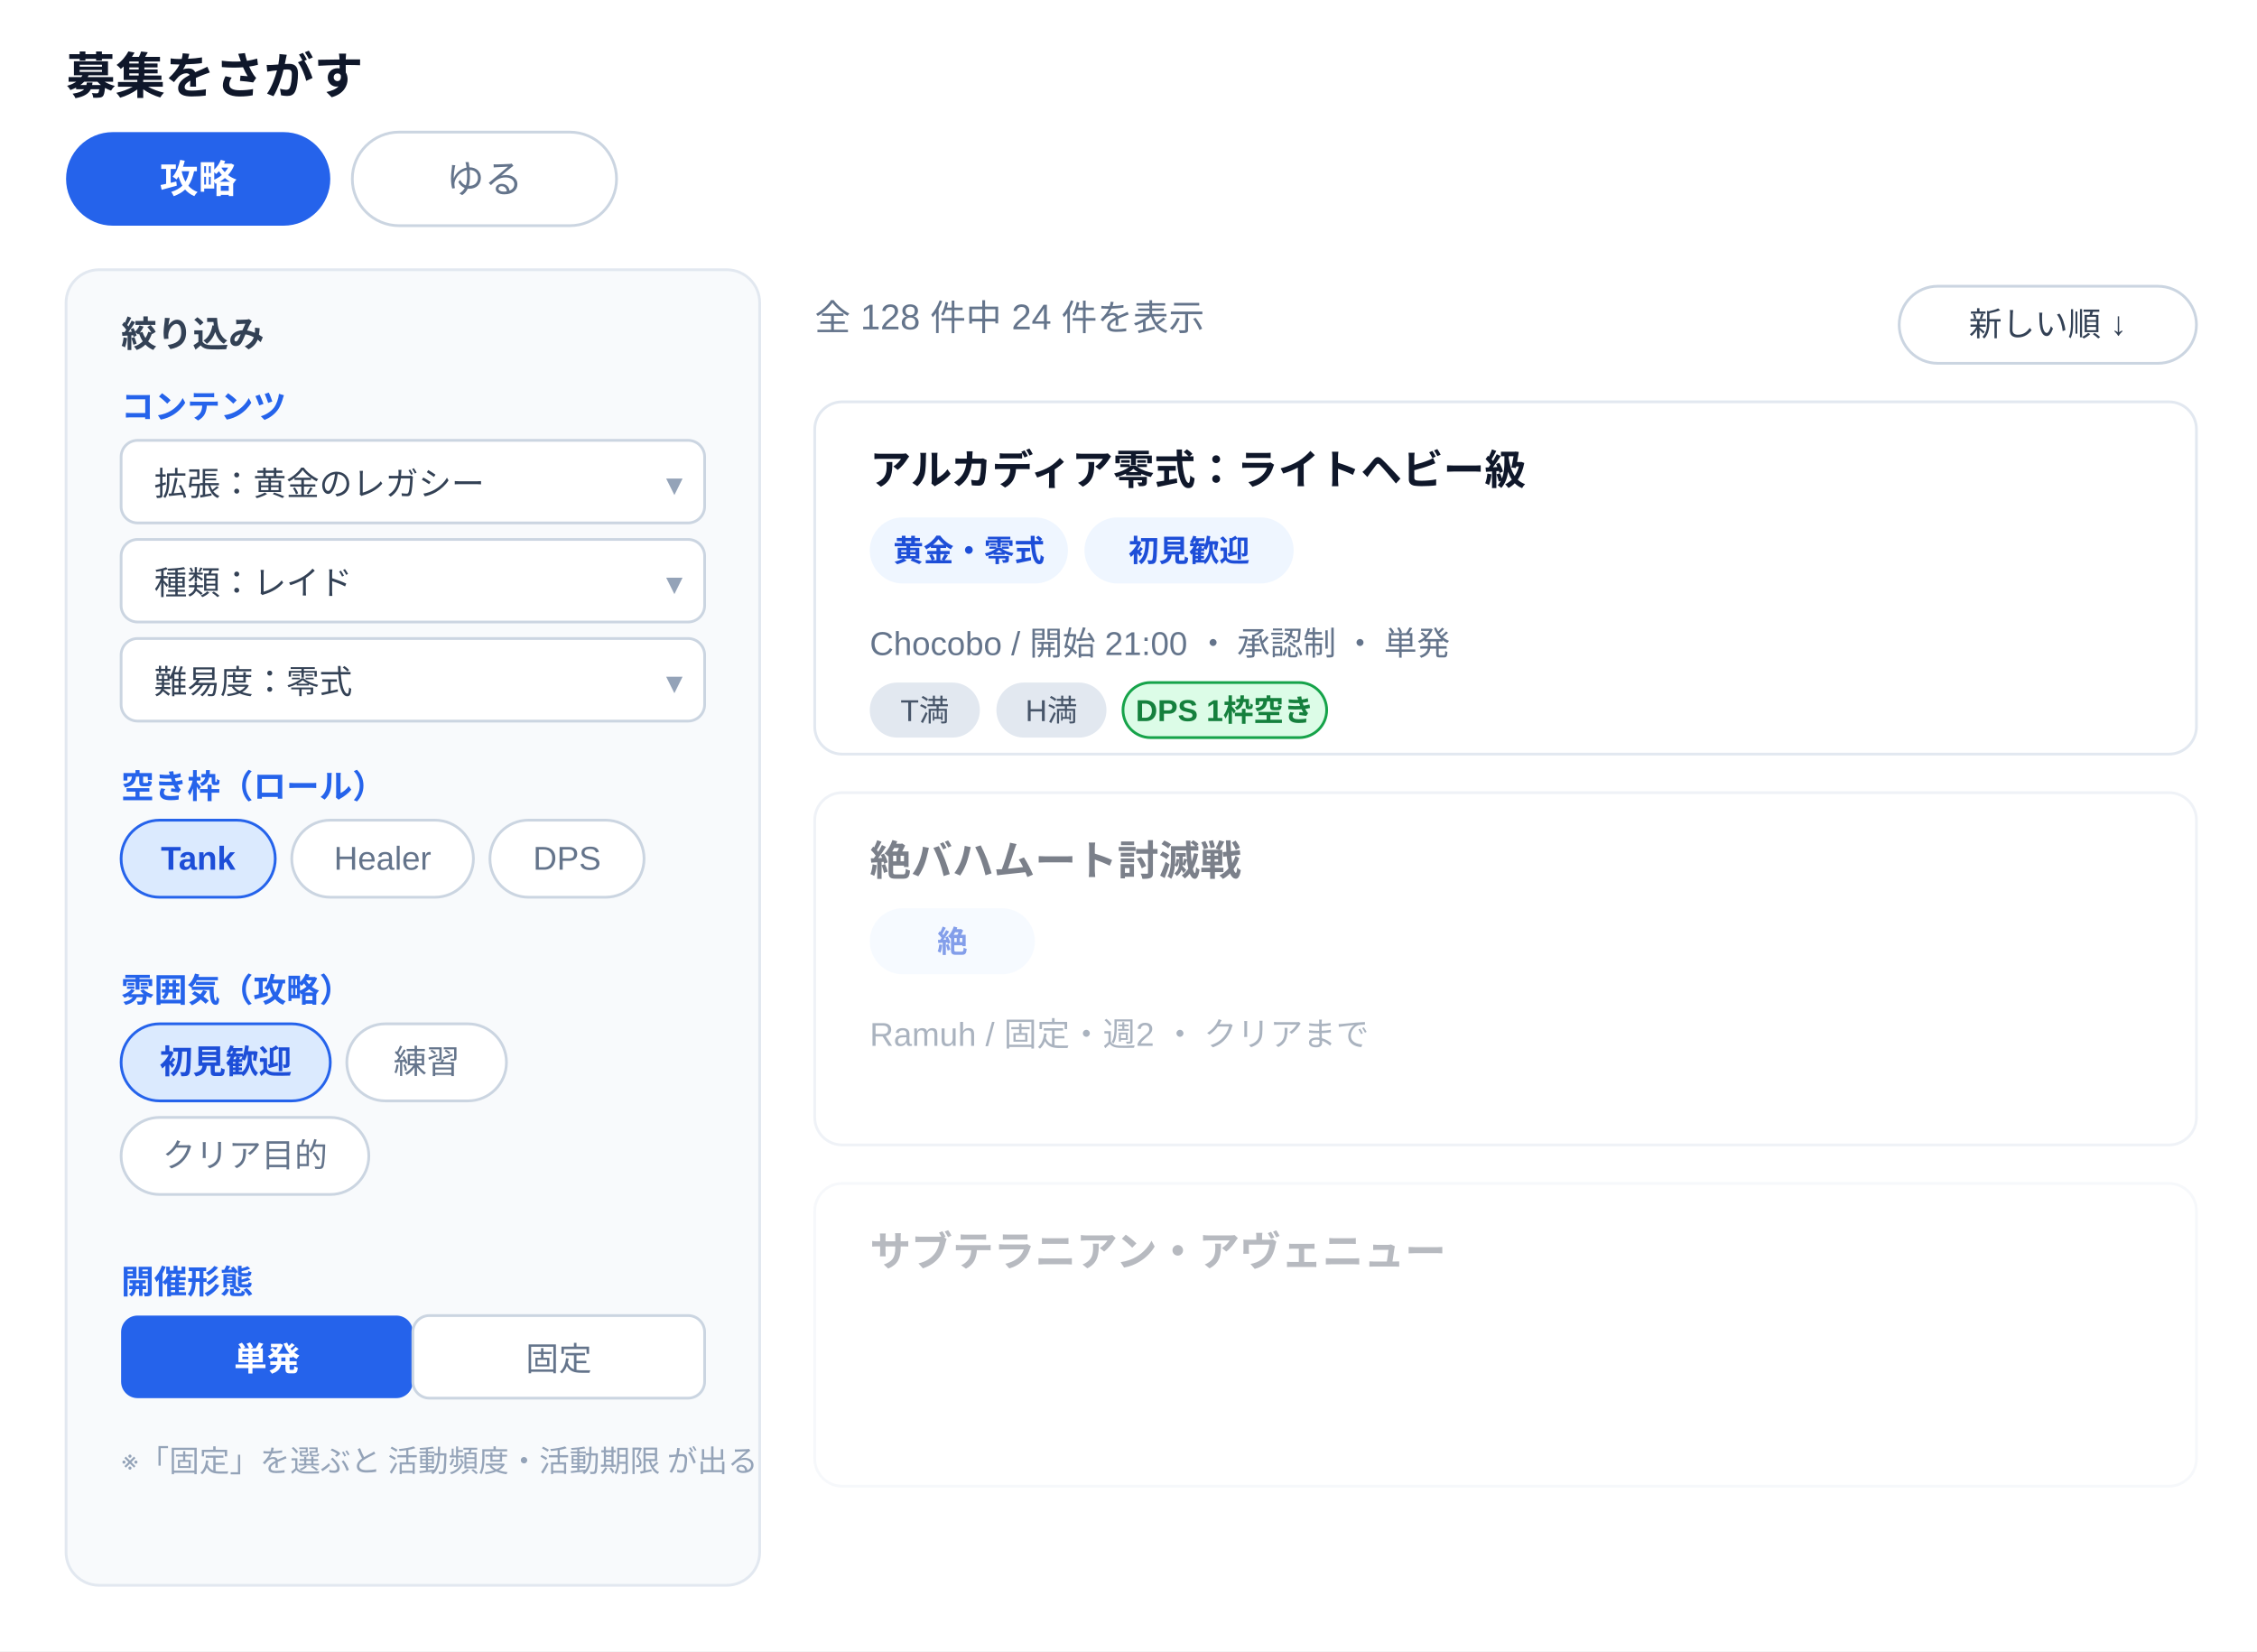
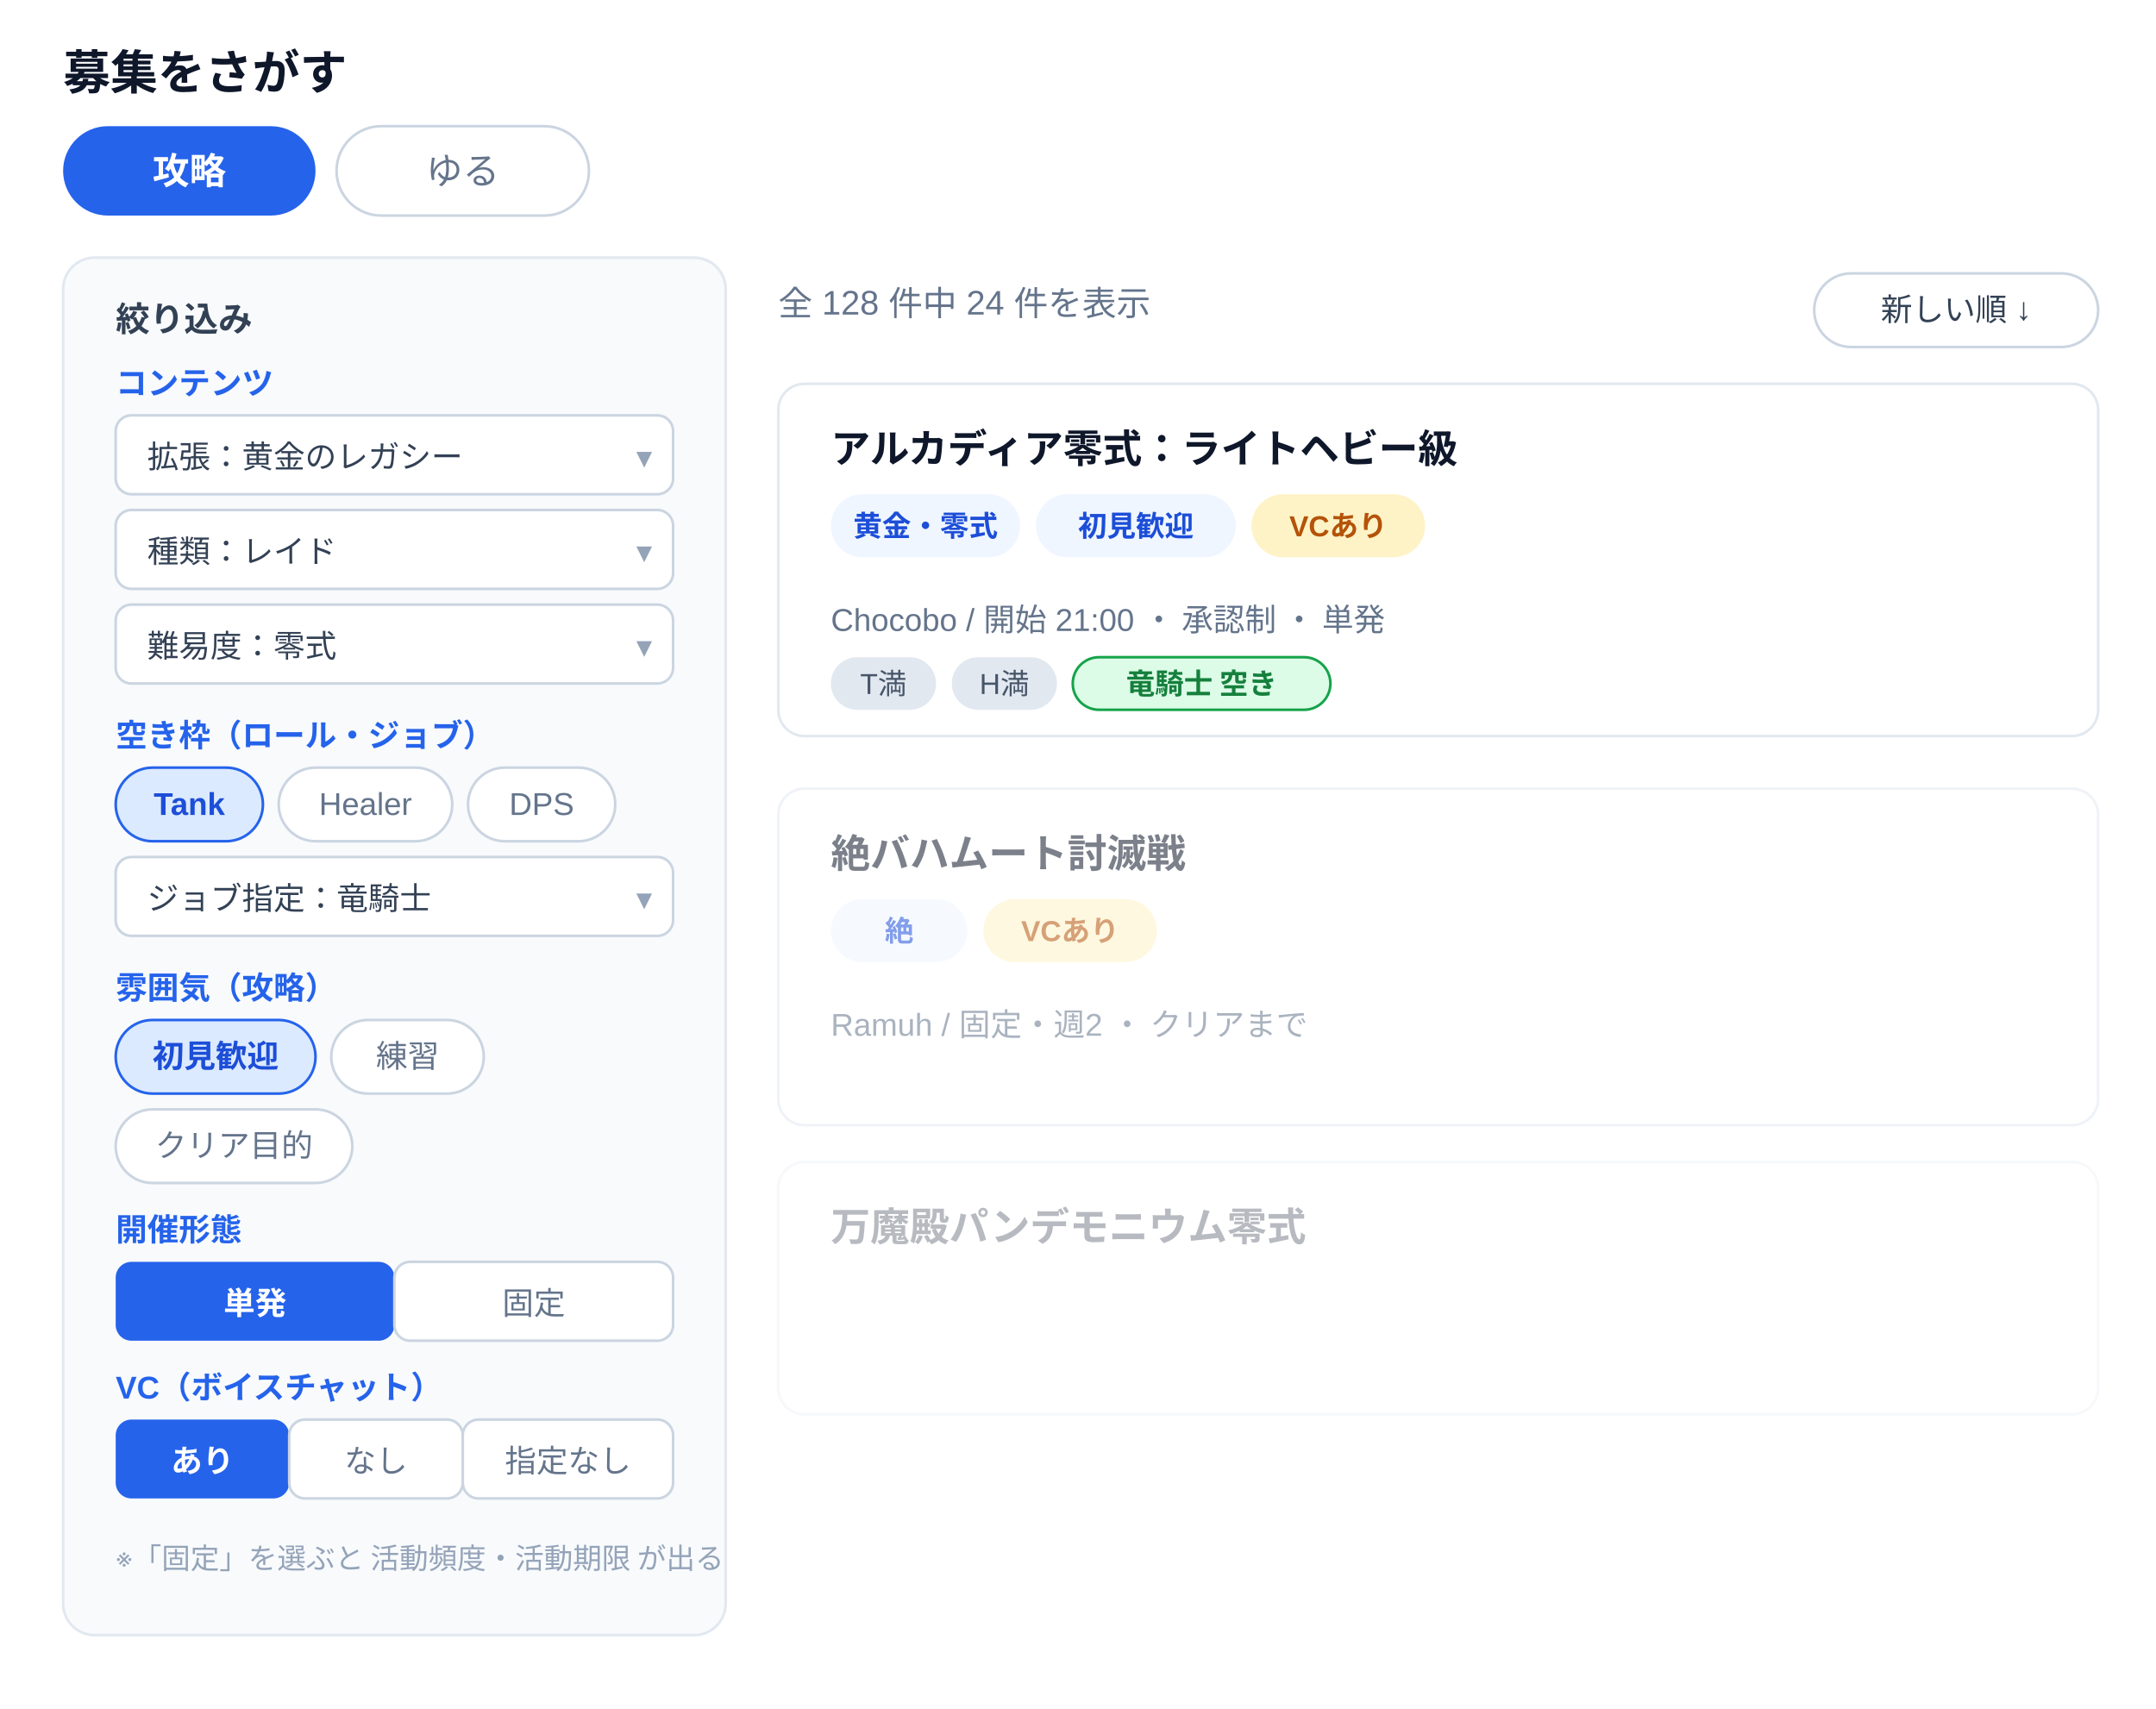
- <svg xmlns="http://www.w3.org/2000/svg" viewBox="0 0 820 600" font-family="'Helvetica Neue', Arial, 'Hiragino Kaku Gothic ProN', Meiryo, sans-serif">
-   <rect width="820" height="600" fill="#ffffff" />
+ <svg xmlns="http://www.w3.org/2000/svg" viewBox="0 0 820 650" font-family="'Helvetica Neue', Arial, 'Hiragino Kaku Gothic ProN', Meiryo, sans-serif">
+   <rect width="820" height="650" fill="#ffffff" />
  <text x="24" y="34" font-size="18" font-weight="700" fill="#0f172a">募集をさがす</text>
  <rect x="24" y="48" width="96" height="34" rx="17" fill="#2563eb" />
  <text x="72" y="70" font-size="14" font-weight="700" fill="#ffffff" text-anchor="middle">攻略</text>
  <rect x="128" y="48" width="96" height="34" rx="17" fill="#ffffff" stroke="#cbd5e1" />
  <text x="176" y="70" font-size="14" fill="#64748b" text-anchor="middle">ゆる</text>
-   <rect x="24" y="98" width="252" height="478" rx="12" fill="#f8fafc" stroke="#e2e8f0" />
+   <rect x="24" y="98" width="252" height="524" rx="12" fill="#f8fafc" stroke="#e2e8f0" />
  <text x="44" y="126" font-size="13" font-weight="700" fill="#334155">絞り込み</text>
-   <text x="44" y="152" font-size="12" font-weight="700" fill="#2563eb">コンテンツ</text>
-   <rect x="44" y="160" width="212" height="30" rx="6" fill="#ffffff" stroke="#cbd5e1" />
-   <text x="56" y="180" font-size="12" fill="#334155">拡張：黄金のレガシー</text>
-   <text x="242" y="180" font-size="12" fill="#94a3b8">▾</text>
-   <rect x="44" y="196" width="212" height="30" rx="6" fill="#ffffff" stroke="#cbd5e1" />
-   <text x="56" y="216" font-size="12" fill="#334155">種類：レイド</text>
-   <text x="242" y="216" font-size="12" fill="#94a3b8">▾</text>
-   <rect x="44" y="232" width="212" height="30" rx="6" fill="#ffffff" stroke="#cbd5e1" />
-   <text x="56" y="252" font-size="12" fill="#334155">難易度：零式</text>
-   <text x="242" y="252" font-size="12" fill="#94a3b8">▾</text>
-   <text x="44" y="290" font-size="12" font-weight="700" fill="#2563eb">空き枠（ロール）</text>
-   <rect x="44" y="298" width="56" height="28" rx="14" fill="#dbeafe" stroke="#2563eb" />
-   <text x="72" y="316" font-size="12" font-weight="700" fill="#1d4ed8" text-anchor="middle">Tank</text>
-   <rect x="106" y="298" width="66" height="28" rx="14" fill="#ffffff" stroke="#cbd5e1" />
-   <text x="139" y="316" font-size="12" fill="#64748b" text-anchor="middle">Healer</text>
-   <rect x="178" y="298" width="56" height="28" rx="14" fill="#ffffff" stroke="#cbd5e1" />
-   <text x="206" y="316" font-size="12" fill="#64748b" text-anchor="middle">DPS</text>
-   <text x="44" y="364" font-size="12" font-weight="700" fill="#2563eb">雰囲気（攻略）</text>
-   <rect x="44" y="372" width="76" height="28" rx="14" fill="#dbeafe" stroke="#2563eb" />
-   <text x="82" y="390" font-size="12" font-weight="700" fill="#1d4ed8" text-anchor="middle">初見歓迎</text>
-   <rect x="126" y="372" width="58" height="28" rx="14" fill="#ffffff" stroke="#cbd5e1" />
-   <text x="155" y="390" font-size="12" fill="#64748b" text-anchor="middle">練習</text>
-   <rect x="44" y="406" width="90" height="28" rx="14" fill="#ffffff" stroke="#cbd5e1" />
-   <text x="89" y="424" font-size="12" fill="#64748b" text-anchor="middle">クリア目的</text>
-   <text x="44" y="470" font-size="12" font-weight="700" fill="#2563eb">開催形態</text>
-   <rect x="44" y="478" width="106" height="30" rx="6" fill="#2563eb" />
-   <text x="97" y="498" font-size="12" font-weight="700" fill="#ffffff" text-anchor="middle">単発</text>
-   <rect x="150" y="478" width="106" height="30" rx="6" fill="#ffffff" stroke="#cbd5e1" />
-   <text x="203" y="498" font-size="12" fill="#64748b" text-anchor="middle">固定</text>
-   <text x="44" y="534" font-size="11" fill="#94a3b8">※「固定」を選ぶと 活動頻度・活動期限 が出る</text>
+   <text x="44" y="150" font-size="12" font-weight="700" fill="#2563eb">コンテンツ</text>
+   <rect x="44" y="158" width="212" height="30" rx="6" fill="#ffffff" stroke="#cbd5e1" />
+   <text x="56" y="178" font-size="12" fill="#334155">拡張：黄金のレガシー</text>
+   <text x="242" y="178" font-size="12" fill="#94a3b8">▾</text>
+   <rect x="44" y="194" width="212" height="30" rx="6" fill="#ffffff" stroke="#cbd5e1" />
+   <text x="56" y="214" font-size="12" fill="#334155">種類：レイド</text>
+   <text x="242" y="214" font-size="12" fill="#94a3b8">▾</text>
+   <rect x="44" y="230" width="212" height="30" rx="6" fill="#ffffff" stroke="#cbd5e1" />
+   <text x="56" y="250" font-size="12" fill="#334155">難易度：零式</text>
+   <text x="242" y="250" font-size="12" fill="#94a3b8">▾</text>
+   <text x="44" y="284" font-size="12" font-weight="700" fill="#2563eb">空き枠（ロール・ジョブ）</text>
+   <rect x="44" y="292" width="56" height="28" rx="14" fill="#dbeafe" stroke="#2563eb" />
+   <text x="72" y="310" font-size="12" font-weight="700" fill="#1d4ed8" text-anchor="middle">Tank</text>
+   <rect x="106" y="292" width="66" height="28" rx="14" fill="#ffffff" stroke="#cbd5e1" />
+   <text x="139" y="310" font-size="12" fill="#64748b" text-anchor="middle">Healer</text>
+   <rect x="178" y="292" width="56" height="28" rx="14" fill="#ffffff" stroke="#cbd5e1" />
+   <text x="206" y="310" font-size="12" fill="#64748b" text-anchor="middle">DPS</text>
+   <rect x="44" y="326" width="212" height="30" rx="6" fill="#ffffff" stroke="#cbd5e1" />
+   <text x="56" y="346" font-size="12" fill="#334155">ジョブ指定：竜騎士</text>
+   <text x="242" y="346" font-size="12" fill="#94a3b8">▾</text>
+   <text x="44" y="380" font-size="12" font-weight="700" fill="#2563eb">雰囲気（攻略）</text>
+   <rect x="44" y="388" width="76" height="28" rx="14" fill="#dbeafe" stroke="#2563eb" />
+   <text x="82" y="406" font-size="12" font-weight="700" fill="#1d4ed8" text-anchor="middle">初見歓迎</text>
+   <rect x="126" y="388" width="58" height="28" rx="14" fill="#ffffff" stroke="#cbd5e1" />
+   <text x="155" y="406" font-size="12" fill="#64748b" text-anchor="middle">練習</text>
+   <rect x="44" y="422" width="90" height="28" rx="14" fill="#ffffff" stroke="#cbd5e1" />
+   <text x="89" y="440" font-size="12" fill="#64748b" text-anchor="middle">クリア目的</text>
+   <text x="44" y="472" font-size="12" font-weight="700" fill="#2563eb">開催形態</text>
+   <rect x="44" y="480" width="106" height="30" rx="6" fill="#2563eb" />
+   <text x="97" y="500" font-size="12" font-weight="700" fill="#ffffff" text-anchor="middle">単発</text>
+   <rect x="150" y="480" width="106" height="30" rx="6" fill="#ffffff" stroke="#cbd5e1" />
+   <text x="203" y="500" font-size="12" fill="#64748b" text-anchor="middle">固定</text>
+   <text x="44" y="532" font-size="12" font-weight="700" fill="#2563eb">VC（ボイスチャット）</text>
+   <rect x="44" y="540" width="66" height="30" rx="6" fill="#2563eb" />
+   <text x="77" y="560" font-size="12" font-weight="700" fill="#ffffff" text-anchor="middle">あり</text>
+   <rect x="110" y="540" width="66" height="30" rx="6" fill="#ffffff" stroke="#cbd5e1" />
+   <text x="143" y="560" font-size="12" fill="#64748b" text-anchor="middle">なし</text>
+   <rect x="176" y="540" width="80" height="30" rx="6" fill="#ffffff" stroke="#cbd5e1" />
+   <text x="216" y="560" font-size="12" fill="#64748b" text-anchor="middle">指定なし</text>
+   <text x="44" y="596" font-size="11" fill="#94a3b8">※「固定」を選ぶと 活動頻度・活動期限 が出る</text>
  <text x="296" y="120" font-size="13" fill="#64748b">全 128 件中 24 件を表示</text>
  <rect x="690" y="104" width="108" height="28" rx="14" fill="#ffffff" stroke="#cbd5e1" />
  <text x="744" y="122" font-size="12" fill="#334155" text-anchor="middle">新しい順 ↓</text>
  <g>
-     <rect x="296" y="146" width="502" height="128" rx="10" fill="#ffffff" stroke="#e2e8f0" />
+     <rect x="296" y="146" width="502" height="134" rx="10" fill="#ffffff" stroke="#e2e8f0" />
    <text x="316" y="176" font-size="15" font-weight="700" fill="#0f172a">アルカディア零式：ライトヘビー級</text>
    <rect x="316" y="188" width="72" height="24" rx="12" fill="#eff6ff" />
    <text x="352" y="204" font-size="11" font-weight="700" fill="#1d4ed8" text-anchor="middle">黄金・零式</text>
    <rect x="394" y="188" width="76" height="24" rx="12" fill="#eff6ff" />
    <text x="432" y="204" font-size="11" font-weight="700" fill="#1d4ed8" text-anchor="middle">初見歓迎</text>
-     <text x="316" y="238" font-size="12" fill="#64748b">Chocobo / 開始 21:00 ・ 承認制 ・ 単発</text>
-     <rect x="316" y="248" width="40" height="20" rx="10" fill="#e2e8f0" />
-     <text x="336" y="262" font-size="11" fill="#475569" text-anchor="middle">T満</text>
-     <rect x="362" y="248" width="40" height="20" rx="10" fill="#e2e8f0" />
-     <text x="382" y="262" font-size="11" fill="#475569" text-anchor="middle">H満</text>
-     <rect x="408" y="248" width="74" height="20" rx="10" fill="#dcfce7" stroke="#16a34a" />
-     <text x="445" y="262" font-size="11" font-weight="700" fill="#15803d" text-anchor="middle">DPS 1枠空き</text>
+     <rect x="476" y="188" width="66" height="24" rx="12" fill="#fef3c7" />
+     <text x="509" y="204" font-size="11" font-weight="700" fill="#b45309" text-anchor="middle">VCあり</text>
+     <text x="316" y="240" font-size="12" fill="#64748b">Chocobo / 開始 21:00 ・ 承認制 ・ 単発</text>
+     <rect x="316" y="250" width="40" height="20" rx="10" fill="#e2e8f0" />
+     <text x="336" y="264" font-size="11" fill="#475569" text-anchor="middle">T満</text>
+     <rect x="362" y="250" width="40" height="20" rx="10" fill="#e2e8f0" />
+     <text x="382" y="264" font-size="11" fill="#475569" text-anchor="middle">H満</text>
+     <rect x="408" y="250" width="98" height="20" rx="10" fill="#dcfce7" stroke="#16a34a" />
+     <text x="457" y="264" font-size="11" font-weight="700" fill="#15803d" text-anchor="middle">竜騎士 空き</text>
  </g>
  <g opacity="0.55">
-     <rect x="296" y="288" width="502" height="128" rx="10" fill="#ffffff" stroke="#e2e8f0" />
-     <text x="316" y="318" font-size="15" font-weight="700" fill="#0f172a">絶バハムート討滅戦</text>
-     <rect x="316" y="330" width="60" height="24" rx="12" fill="#eff6ff" />
-     <text x="346" y="346" font-size="11" font-weight="700" fill="#1d4ed8" text-anchor="middle">絶</text>
-     <text x="316" y="380" font-size="12" fill="#64748b">Ramuh / 固定・週2 ・ クリアまで</text>
+     <rect x="296" y="300" width="502" height="128" rx="10" fill="#ffffff" stroke="#e2e8f0" />
+     <text x="316" y="330" font-size="15" font-weight="700" fill="#0f172a">絶バハムート討滅戦</text>
+     <rect x="316" y="342" width="52" height="24" rx="12" fill="#eff6ff" />
+     <text x="342" y="358" font-size="11" font-weight="700" fill="#1d4ed8" text-anchor="middle">絶</text>
+     <rect x="374" y="342" width="66" height="24" rx="12" fill="#fef3c7" />
+     <text x="407" y="358" font-size="11" font-weight="700" fill="#b45309" text-anchor="middle">VCあり</text>
+     <text x="316" y="394" font-size="12" fill="#64748b">Ramuh / 固定・週2 ・ クリアまで</text>
  </g>
  <g opacity="0.3">
-     <rect x="296" y="430" width="502" height="110" rx="10" fill="#ffffff" stroke="#e2e8f0" />
-     <text x="316" y="460" font-size="15" font-weight="700" fill="#0f172a">サブテラニアン・アヴェニュー</text>
+     <rect x="296" y="442" width="502" height="96" rx="10" fill="#ffffff" stroke="#e2e8f0" />
+     <text x="316" y="472" font-size="15" font-weight="700" fill="#0f172a">万魔殿パンデモニウム零式</text>
  </g>
</svg>
